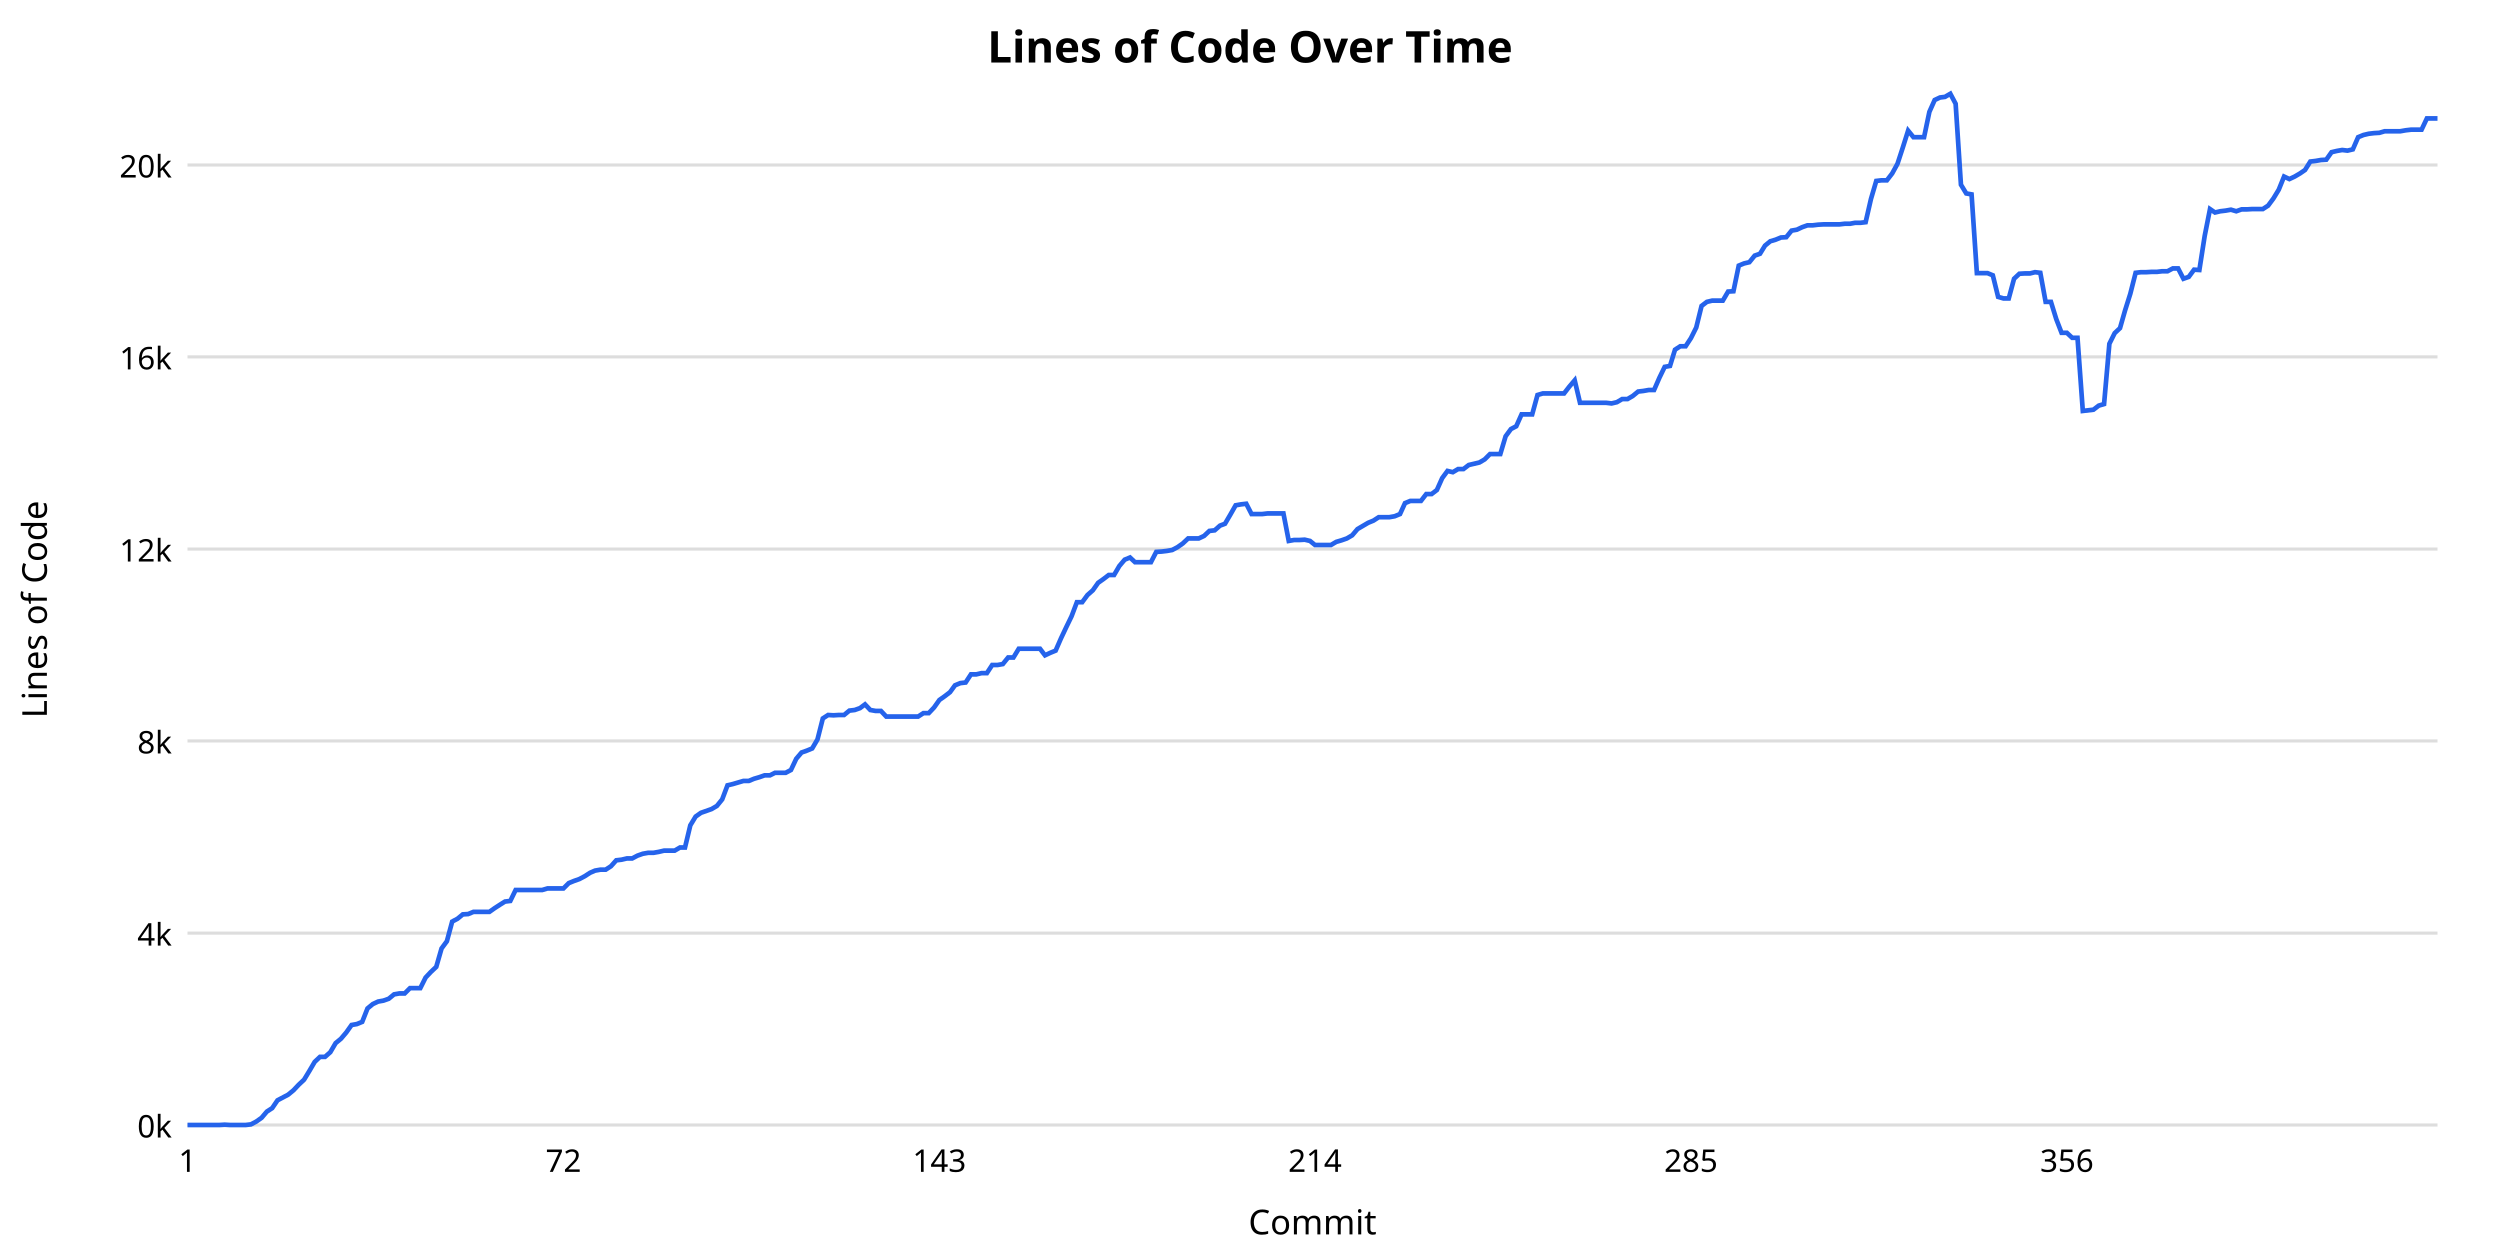
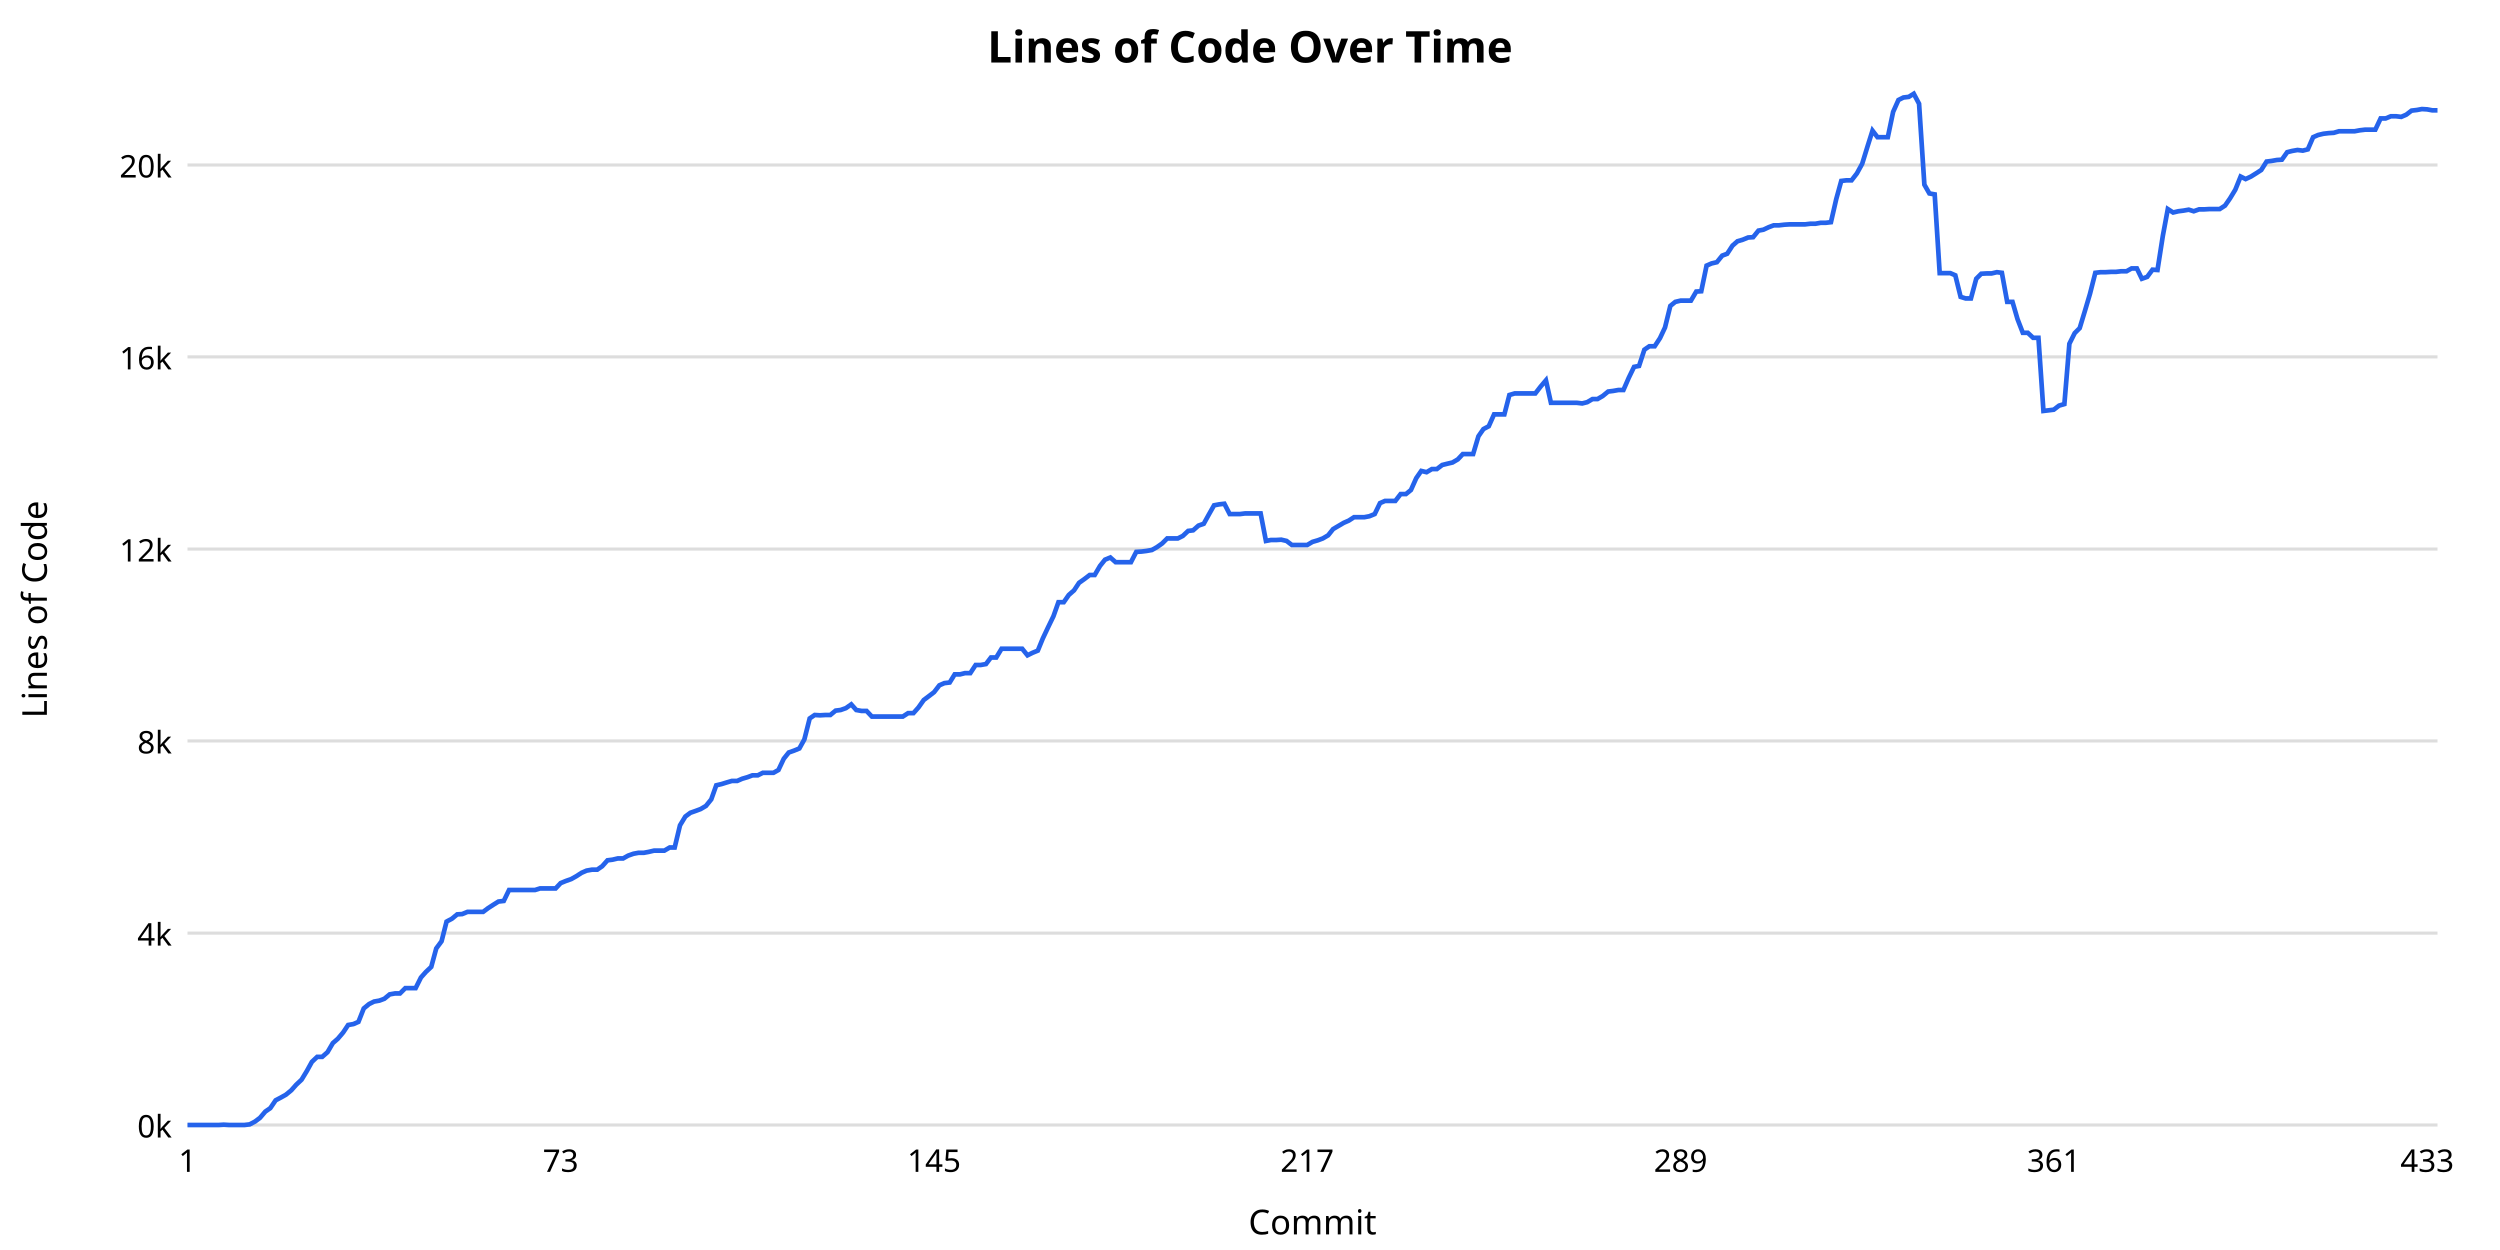
<svg xmlns="http://www.w3.org/2000/svg" width="800" height="400" style="background:#fff">
  <text x="400" y="20" font-family="sans-serif" font-size="14" text-anchor="middle" font-weight="bold">Lines of Code Over Time</text>
  <text x="420" y="395" font-family="sans-serif" font-size="11" text-anchor="middle">Commit</text>
  <text x="15" y="195" font-family="sans-serif" font-size="11" text-anchor="middle" transform="rotate(-90,15,195)">Lines of Code</text>
  <line x1="60" y1="360.0" x2="780" y2="360.0" stroke="#ddd" />
  <text x="55" y="364.0" font-family="sans-serif" font-size="10" text-anchor="end">0k</text>
  <line x1="60" y1="298.6" x2="780" y2="298.6" stroke="#ddd" />
  <text x="55" y="302.6" font-family="sans-serif" font-size="10" text-anchor="end">4k</text>
  <line x1="60" y1="237.1" x2="780" y2="237.1" stroke="#ddd" />
  <text x="55" y="241.1" font-family="sans-serif" font-size="10" text-anchor="end">8k</text>
  <line x1="60" y1="175.7" x2="780" y2="175.7" stroke="#ddd" />
  <text x="55" y="179.7" font-family="sans-serif" font-size="10" text-anchor="end">12k</text>
  <line x1="60" y1="114.2" x2="780" y2="114.2" stroke="#ddd" />
  <text x="55" y="118.2" font-family="sans-serif" font-size="10" text-anchor="end">16k</text>
  <line x1="60" y1="52.8" x2="780" y2="52.8" stroke="#ddd" />
  <text x="55" y="56.8" font-family="sans-serif" font-size="10" text-anchor="end">20k</text>
  <text x="60.0" y="375" font-family="sans-serif" font-size="10" text-anchor="middle">1</text>
-   <text x="180.3" y="375" font-family="sans-serif" font-size="10" text-anchor="middle">72</text>
-   <text x="300.6" y="375" font-family="sans-serif" font-size="10" text-anchor="middle">143</text>
-   <text x="420.8" y="375" font-family="sans-serif" font-size="10" text-anchor="middle">214</text>
-   <text x="541.1" y="375" font-family="sans-serif" font-size="10" text-anchor="middle">285</text>
-   <text x="661.4" y="375" font-family="sans-serif" font-size="10" text-anchor="middle">356</text>
-   <polyline fill="none" stroke="#2563eb" stroke-width="1.5" points="60.0,360.0 61.7,360.0 63.4,360.0 65.1,360.0 66.8,360.0 68.5,360.0 70.2,360.0 71.9,359.9 73.6,360.0 75.2,360.0 76.9,360.0 78.6,360.0 80.3,359.8 82.0,358.9 83.7,357.7 85.4,355.7 87.1,354.6 88.8,352.1 90.5,351.2 92.2,350.3 93.9,348.9 95.6,347.1 97.3,345.5 99.0,342.7 100.7,339.8 102.4,338.2 104.0,338.2 105.7,336.7 107.4,333.8 109.1,332.4 110.8,330.4 112.5,328.0 114.2,327.7 115.9,327.0 117.6,322.7 119.3,321.3 121.0,320.5 122.7,320.2 124.4,319.6 126.1,318.2 127.8,317.9 129.5,317.9 131.2,316.2 132.8,316.2 134.5,316.2 136.2,312.8 137.9,311.0 139.6,309.4 141.3,303.5 143.0,301.2 144.7,294.9 146.4,294.0 148.1,292.6 149.8,292.5 151.5,291.8 153.2,291.8 154.9,291.8 156.6,291.8 158.3,290.6 160.0,289.5 161.6,288.5 163.3,288.3 165.0,284.8 166.7,284.8 168.4,284.8 170.1,284.8 171.8,284.8 173.5,284.8 175.2,284.3 176.9,284.3 178.6,284.3 180.3,284.3 182.0,282.6 183.7,281.9 185.4,281.3 187.1,280.4 188.8,279.3 190.4,278.6 192.1,278.3 193.8,278.3 195.5,277.2 197.2,275.3 198.9,275.1 200.6,274.7 202.3,274.7 204.0,273.8 205.7,273.2 207.4,272.9 209.1,272.9 210.8,272.6 212.5,272.2 214.2,272.2 215.9,272.2 217.6,271.2 219.2,271.2 220.9,264.1 222.6,261.3 224.3,260.1 226.0,259.5 227.7,258.9 229.4,257.9 231.1,255.8 232.8,251.3 234.5,250.9 236.2,250.4 237.9,249.9 239.6,249.9 241.3,249.2 243.0,248.7 244.7,248.1 246.4,248.1 248.0,247.3 249.7,247.3 251.4,247.3 253.1,246.4 254.8,242.8 256.5,240.8 258.2,240.2 259.9,239.5 261.6,236.6 263.3,229.9 265.0,228.8 266.7,228.9 268.4,228.8 270.1,228.8 271.8,227.4 273.5,227.2 275.2,226.6 276.8,225.4 278.5,227.2 280.2,227.5 281.9,227.5 283.6,229.3 285.3,229.3 287.0,229.3 288.7,229.3 290.4,229.3 292.1,229.3 293.8,229.3 295.5,228.2 297.2,228.2 298.9,226.4 300.6,224.0 302.3,222.8 304.0,221.5 305.6,219.3 307.3,218.6 309.0,218.4 310.7,215.8 312.4,215.8 314.1,215.4 315.8,215.4 317.5,212.8 319.2,212.8 320.9,212.5 322.6,210.4 324.3,210.4 326.0,207.6 327.7,207.6 329.4,207.6 331.1,207.6 332.8,207.6 334.4,209.7 336.1,208.9 337.8,208.2 339.5,204.3 341.2,200.7 342.9,197.2 344.6,192.7 346.3,192.7 348.0,190.4 349.7,188.9 351.4,186.5 353.1,185.3 354.8,184.0 356.5,184.0 358.2,181.1 359.9,179.1 361.6,178.4 363.2,179.9 364.9,179.9 366.6,179.9 368.3,179.9 370.0,176.6 371.7,176.5 373.4,176.3 375.1,176.0 376.8,175.1 378.5,173.9 380.2,172.3 381.9,172.3 383.6,172.3 385.3,171.5 387.0,169.9 388.7,169.7 390.4,168.2 392.0,167.6 393.7,164.7 395.4,161.7 397.1,161.4 398.8,161.2 400.5,164.5 402.2,164.5 403.9,164.5 405.6,164.3 407.3,164.3 409.0,164.3 410.7,164.3 412.4,173.1 414.1,172.8 415.8,172.8 417.5,172.7 419.2,173.1 420.8,174.4 422.5,174.4 424.2,174.4 425.9,174.4 427.6,173.4 429.3,172.9 431.0,172.3 432.7,171.3 434.4,169.3 436.1,168.3 437.8,167.3 439.5,166.6 441.2,165.5 442.9,165.5 444.6,165.5 446.3,165.2 448.0,164.5 449.6,161.0 451.3,160.3 453.0,160.3 454.7,160.3 456.4,158.1 458.1,158.1 459.8,156.8 461.5,153.0 463.2,150.7 464.9,151.1 466.6,150.1 468.3,150.1 470.0,148.8 471.7,148.4 473.4,148.0 475.1,147.0 476.8,145.3 478.4,145.3 480.1,145.3 481.8,139.6 483.5,137.3 485.2,136.4 486.9,132.6 488.6,132.6 490.3,132.6 492.0,126.4 493.7,125.9 495.4,125.9 497.1,125.9 498.8,125.9 500.5,125.9 502.2,123.7 503.9,121.7 505.6,128.9 507.2,128.9 508.9,128.9 510.6,128.9 512.3,128.9 514.0,128.9 515.7,129.1 517.4,128.7 519.1,127.7 520.8,127.7 522.5,126.7 524.2,125.3 525.9,125.1 527.6,124.8 529.3,124.8 531.0,120.9 532.7,117.4 534.4,117.1 536.0,111.9 537.7,110.8 539.4,110.8 541.1,108.2 542.8,104.8 544.5,97.9 546.2,96.6 547.9,96.2 549.6,96.2 551.3,96.2 553.0,93.3 554.7,93.2 556.4,85.0 558.1,84.3 559.8,83.9 561.5,81.8 563.2,81.2 564.8,78.6 566.5,77.2 568.2,76.7 569.9,76.0 571.6,75.9 573.3,73.8 575.0,73.5 576.7,72.7 578.4,72.1 580.1,72.1 581.8,71.9 583.5,71.8 585.2,71.8 586.9,71.8 588.6,71.8 590.3,71.6 592.0,71.6 593.6,71.3 595.3,71.3 597.0,71.1 598.7,63.7 600.4,57.9 602.1,57.7 603.8,57.7 605.5,55.5 607.2,52.4 608.9,47.2 610.6,41.8 612.3,43.9 614.0,43.9 615.7,43.9 617.4,35.8 619.1,32.0 620.8,31.2 622.4,31.0 624.1,30.0 625.8,33.2 627.5,59.1 629.2,61.9 630.9,62.2 632.6,87.4 634.3,87.4 636.0,87.4 637.7,88.1 639.4,95.0 641.1,95.5 642.8,95.5 644.5,89.2 646.2,87.6 647.9,87.5 649.6,87.5 651.2,87.1 652.9,87.3 654.6,96.6 656.3,96.6 658.0,102.1 659.7,106.5 661.4,106.5 663.1,108.1 664.8,108.1 666.5,131.5 668.2,131.3 669.9,131.1 671.6,129.8 673.3,129.3 675.0,110.0 676.7,106.6 678.4,105.0 680.0,99.4 681.7,94.0 683.4,87.3 685.1,87.1 686.8,87.1 688.5,87.0 690.2,87.0 691.9,86.8 693.6,86.8 695.3,85.9 697.0,85.9 698.7,89.2 700.4,88.6 702.1,86.3 703.8,86.4 705.5,75.5 707.2,66.9 708.8,68.0 710.5,67.6 712.2,67.4 713.9,67.1 715.6,67.6 717.3,67.0 719.0,67.0 720.7,66.9 722.4,66.9 724.1,66.9 725.8,65.8 727.5,63.5 729.2,60.7 730.9,56.5 732.6,57.3 734.3,56.5 736.0,55.5 737.6,54.4 739.3,51.7 741.0,51.5 742.7,51.2 744.4,51.1 746.1,48.7 747.8,48.3 749.5,48.0 751.2,48.2 752.9,47.8 754.6,43.9 756.3,43.2 758.0,42.8 759.7,42.6 761.4,42.5 763.1,42.0 764.8,42.0 766.4,42.0 768.1,42.0 769.8,41.7 771.5,41.5 773.2,41.5 774.9,41.5 776.6,37.9 778.3,37.9 780.0,37.9 " />
+   <text x="179.4" y="375" font-family="sans-serif" font-size="10" text-anchor="middle">73</text>
+   <text x="298.9" y="375" font-family="sans-serif" font-size="10" text-anchor="middle">145</text>
+   <text x="418.3" y="375" font-family="sans-serif" font-size="10" text-anchor="middle">217</text>
+   <text x="537.8" y="375" font-family="sans-serif" font-size="10" text-anchor="middle">289</text>
+   <text x="657.2" y="375" font-family="sans-serif" font-size="10" text-anchor="middle">361</text>
+   <text x="776.7" y="375" font-family="sans-serif" font-size="10" text-anchor="middle">433</text>
+   <polyline fill="none" stroke="#2563eb" stroke-width="1.5" points="60.0,360.0 61.7,360.0 63.3,360.0 65.0,360.0 66.6,360.0 68.3,360.0 70.0,360.0 71.6,359.9 73.3,360.0 74.9,360.0 76.6,360.0 78.2,360.0 79.9,359.8 81.6,358.9 83.2,357.7 84.9,355.7 86.5,354.6 88.2,352.1 89.9,351.2 91.5,350.3 93.2,348.9 94.8,347.1 96.5,345.5 98.2,342.7 99.8,339.8 101.5,338.2 103.1,338.2 104.8,336.7 106.5,333.8 108.1,332.4 109.8,330.4 111.4,328.0 113.1,327.7 114.7,327.0 116.4,322.7 118.1,321.3 119.7,320.5 121.4,320.2 123.0,319.6 124.7,318.2 126.4,317.9 128.0,317.9 129.7,316.2 131.3,316.2 133.0,316.2 134.7,312.8 136.3,311.0 138.0,309.4 139.6,303.5 141.3,301.2 142.9,294.9 144.6,294.0 146.3,292.6 147.9,292.5 149.6,291.8 151.2,291.8 152.9,291.8 154.6,291.8 156.2,290.6 157.9,289.5 159.5,288.5 161.2,288.3 162.9,284.8 164.5,284.8 166.2,284.8 167.8,284.8 169.5,284.8 171.2,284.8 172.8,284.3 174.5,284.3 176.1,284.3 177.8,284.3 179.4,282.6 181.1,281.9 182.8,281.3 184.4,280.4 186.1,279.3 187.7,278.6 189.4,278.3 191.1,278.3 192.7,277.2 194.4,275.3 196.0,275.1 197.7,274.7 199.4,274.7 201.0,273.8 202.7,273.2 204.3,272.9 206.0,272.9 207.6,272.6 209.3,272.2 211.0,272.2 212.6,272.2 214.3,271.2 215.9,271.2 217.6,264.1 219.3,261.3 220.9,260.1 222.6,259.5 224.2,258.9 225.9,257.9 227.6,255.8 229.2,251.3 230.9,250.9 232.5,250.4 234.2,249.9 235.9,249.9 237.5,249.2 239.2,248.7 240.8,248.1 242.5,248.1 244.1,247.3 245.8,247.3 247.5,247.3 249.1,246.4 250.8,242.8 252.4,240.8 254.1,240.2 255.8,239.5 257.4,236.6 259.1,229.9 260.7,228.8 262.4,228.9 264.1,228.8 265.7,228.8 267.4,227.4 269.0,227.2 270.7,226.6 272.4,225.4 274.0,227.2 275.7,227.5 277.3,227.5 279.0,229.3 280.6,229.3 282.3,229.3 284.0,229.3 285.6,229.3 287.3,229.3 288.9,229.3 290.6,228.2 292.3,228.2 293.9,226.4 295.6,224.0 297.2,222.8 298.9,221.5 300.6,219.3 302.2,218.6 303.9,218.4 305.5,215.8 307.2,215.8 308.8,215.4 310.5,215.4 312.2,212.8 313.8,212.8 315.5,212.5 317.1,210.4 318.8,210.4 320.5,207.6 322.1,207.6 323.8,207.6 325.4,207.6 327.1,207.6 328.8,209.7 330.4,208.9 332.1,208.2 333.7,204.3 335.4,200.7 337.1,197.2 338.7,192.7 340.4,192.7 342.0,190.4 343.7,188.9 345.3,186.5 347.0,185.3 348.7,184.0 350.3,184.0 352.0,181.1 353.6,179.1 355.3,178.4 357.0,179.9 358.6,179.9 360.3,179.9 361.9,179.9 363.6,176.6 365.3,176.5 366.9,176.3 368.6,176.0 370.2,175.1 371.9,173.9 373.5,172.3 375.2,172.3 376.9,172.3 378.5,171.5 380.2,169.9 381.8,169.7 383.5,168.2 385.2,167.6 386.8,164.7 388.5,161.7 390.1,161.4 391.8,161.2 393.5,164.5 395.1,164.5 396.8,164.5 398.4,164.3 400.1,164.3 401.8,164.3 403.4,164.3 405.1,173.1 406.7,172.8 408.4,172.8 410.0,172.7 411.7,173.1 413.4,174.4 415.0,174.4 416.7,174.4 418.3,174.4 420.0,173.4 421.7,172.9 423.3,172.3 425.0,171.3 426.6,169.3 428.3,168.3 430.0,167.3 431.6,166.6 433.3,165.5 434.9,165.5 436.6,165.5 438.2,165.2 439.9,164.5 441.6,161.0 443.2,160.3 444.9,160.3 446.5,160.3 448.2,158.1 449.9,158.1 451.5,156.8 453.2,153.0 454.8,150.7 456.5,151.1 458.2,150.1 459.8,150.1 461.5,148.8 463.1,148.4 464.8,148.0 466.5,147.0 468.1,145.3 469.8,145.3 471.4,145.3 473.1,139.6 474.7,137.3 476.4,136.4 478.1,132.6 479.7,132.6 481.4,132.6 483.0,126.4 484.7,125.9 486.4,125.9 488.0,125.9 489.7,125.9 491.3,125.9 493.0,123.7 494.7,121.7 496.3,128.9 498.0,128.9 499.6,128.9 501.3,128.9 502.9,128.9 504.6,128.9 506.3,129.1 507.9,128.7 509.6,127.7 511.2,127.7 512.9,126.7 514.6,125.3 516.2,125.1 517.9,124.8 519.5,124.8 521.2,120.9 522.9,117.4 524.5,117.1 526.2,111.9 527.8,110.8 529.5,110.8 531.2,108.2 532.8,104.8 534.5,97.9 536.1,96.6 537.8,96.2 539.4,96.2 541.1,96.2 542.8,93.3 544.4,93.2 546.1,85.0 547.7,84.3 549.4,83.9 551.1,81.8 552.7,81.2 554.4,78.6 556.0,77.2 557.7,76.7 559.4,76.0 561.0,75.9 562.7,73.8 564.3,73.5 566.0,72.7 567.6,72.1 569.3,72.1 571.0,71.9 572.6,71.8 574.3,71.8 575.9,71.8 577.6,71.8 579.3,71.6 580.9,71.6 582.6,71.3 584.2,71.3 585.9,71.1 587.6,63.7 589.2,57.9 590.9,57.7 592.5,57.7 594.2,55.5 595.9,52.4 597.5,47.2 599.2,41.8 600.8,43.9 602.5,43.9 604.1,43.9 605.8,35.8 607.5,32.0 609.1,31.2 610.8,31.0 612.4,30.0 614.1,33.2 615.8,59.1 617.4,61.9 619.1,62.2 620.7,87.4 622.4,87.4 624.1,87.4 625.7,88.1 627.4,95.0 629.0,95.5 630.7,95.5 632.4,89.2 634.0,87.6 635.7,87.5 637.3,87.5 639.0,87.1 640.6,87.3 642.3,96.6 644.0,96.6 645.6,102.1 647.3,106.5 648.9,106.5 650.6,108.1 652.3,108.1 653.9,131.5 655.6,131.3 657.2,131.1 658.9,129.8 660.6,129.3 662.2,110.0 663.9,106.6 665.5,105.0 667.2,99.4 668.8,94.0 670.5,87.3 672.2,87.1 673.8,87.1 675.5,87.0 677.1,87.0 678.8,86.8 680.5,86.8 682.1,85.9 683.8,85.9 685.4,89.2 687.1,88.6 688.8,86.3 690.4,86.4 692.1,75.5 693.7,66.9 695.4,68.0 697.1,67.6 698.7,67.4 700.4,67.1 702.0,67.6 703.7,67.0 705.3,67.0 707.0,66.9 708.7,66.9 710.3,66.9 712.0,65.8 713.6,63.5 715.3,60.7 717.0,56.5 718.6,57.3 720.3,56.5 721.9,55.5 723.6,54.4 725.3,51.7 726.9,51.5 728.6,51.2 730.2,51.1 731.9,48.7 733.5,48.3 735.2,48.0 736.9,48.2 738.5,47.8 740.2,43.9 741.8,43.2 743.5,42.8 745.2,42.6 746.8,42.5 748.5,42.0 750.1,42.0 751.8,42.0 753.5,42.0 755.1,41.7 756.8,41.5 758.4,41.5 760.1,41.5 761.8,37.9 763.4,37.9 765.1,37.2 766.7,37.2 768.4,37.4 770.0,36.7 771.7,35.4 773.4,35.2 775.0,34.9 776.7,35.0 778.3,35.3 780.0,35.3 " />
</svg>
